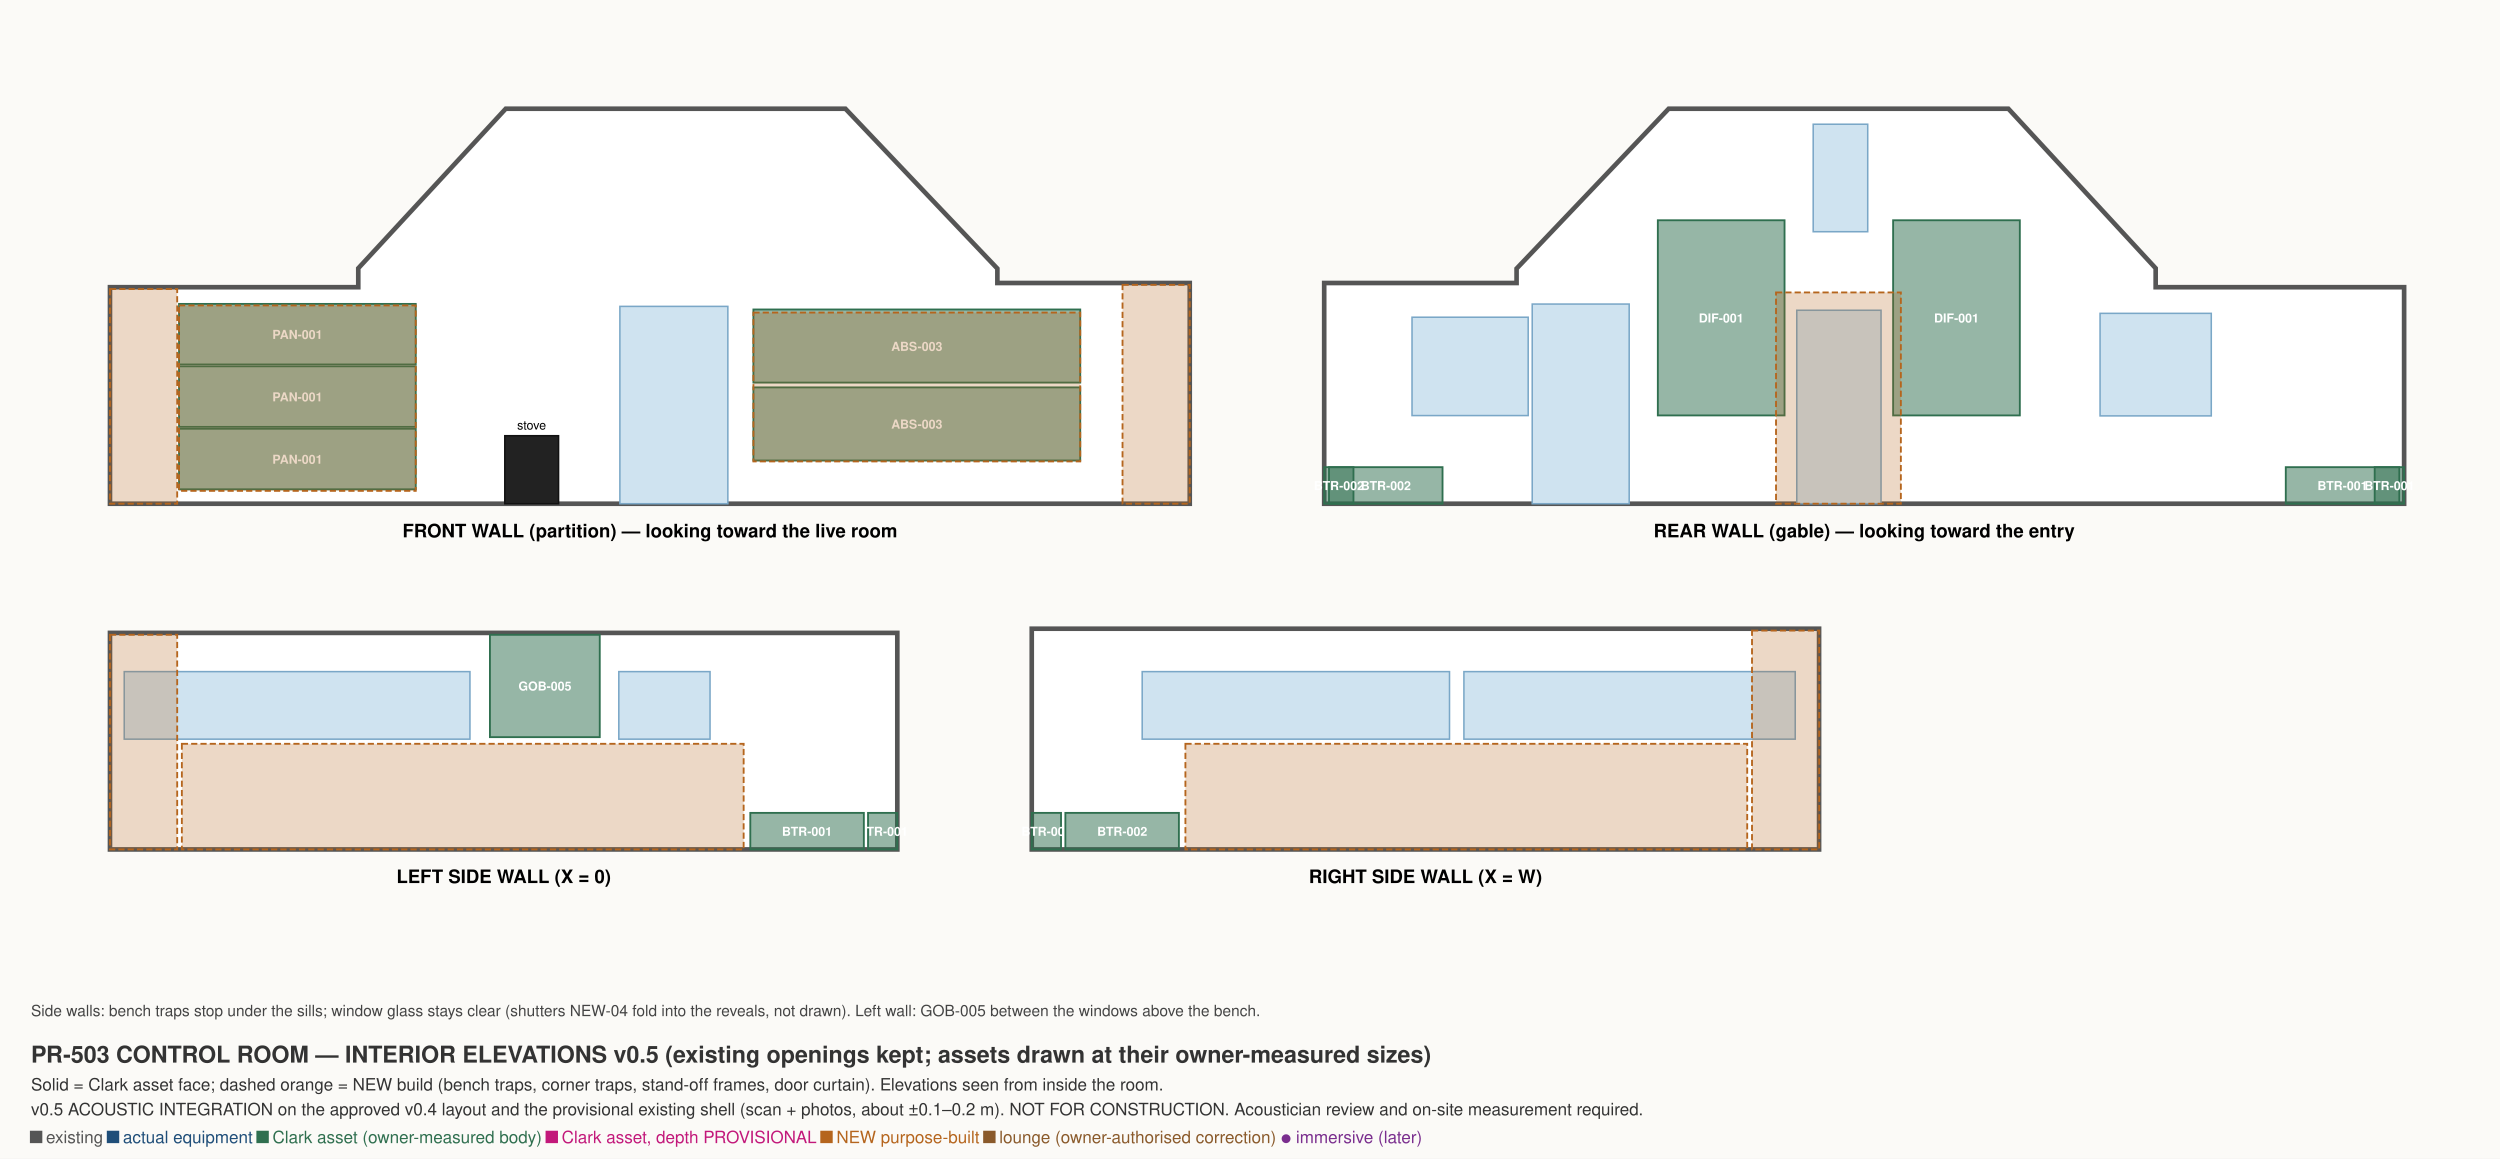
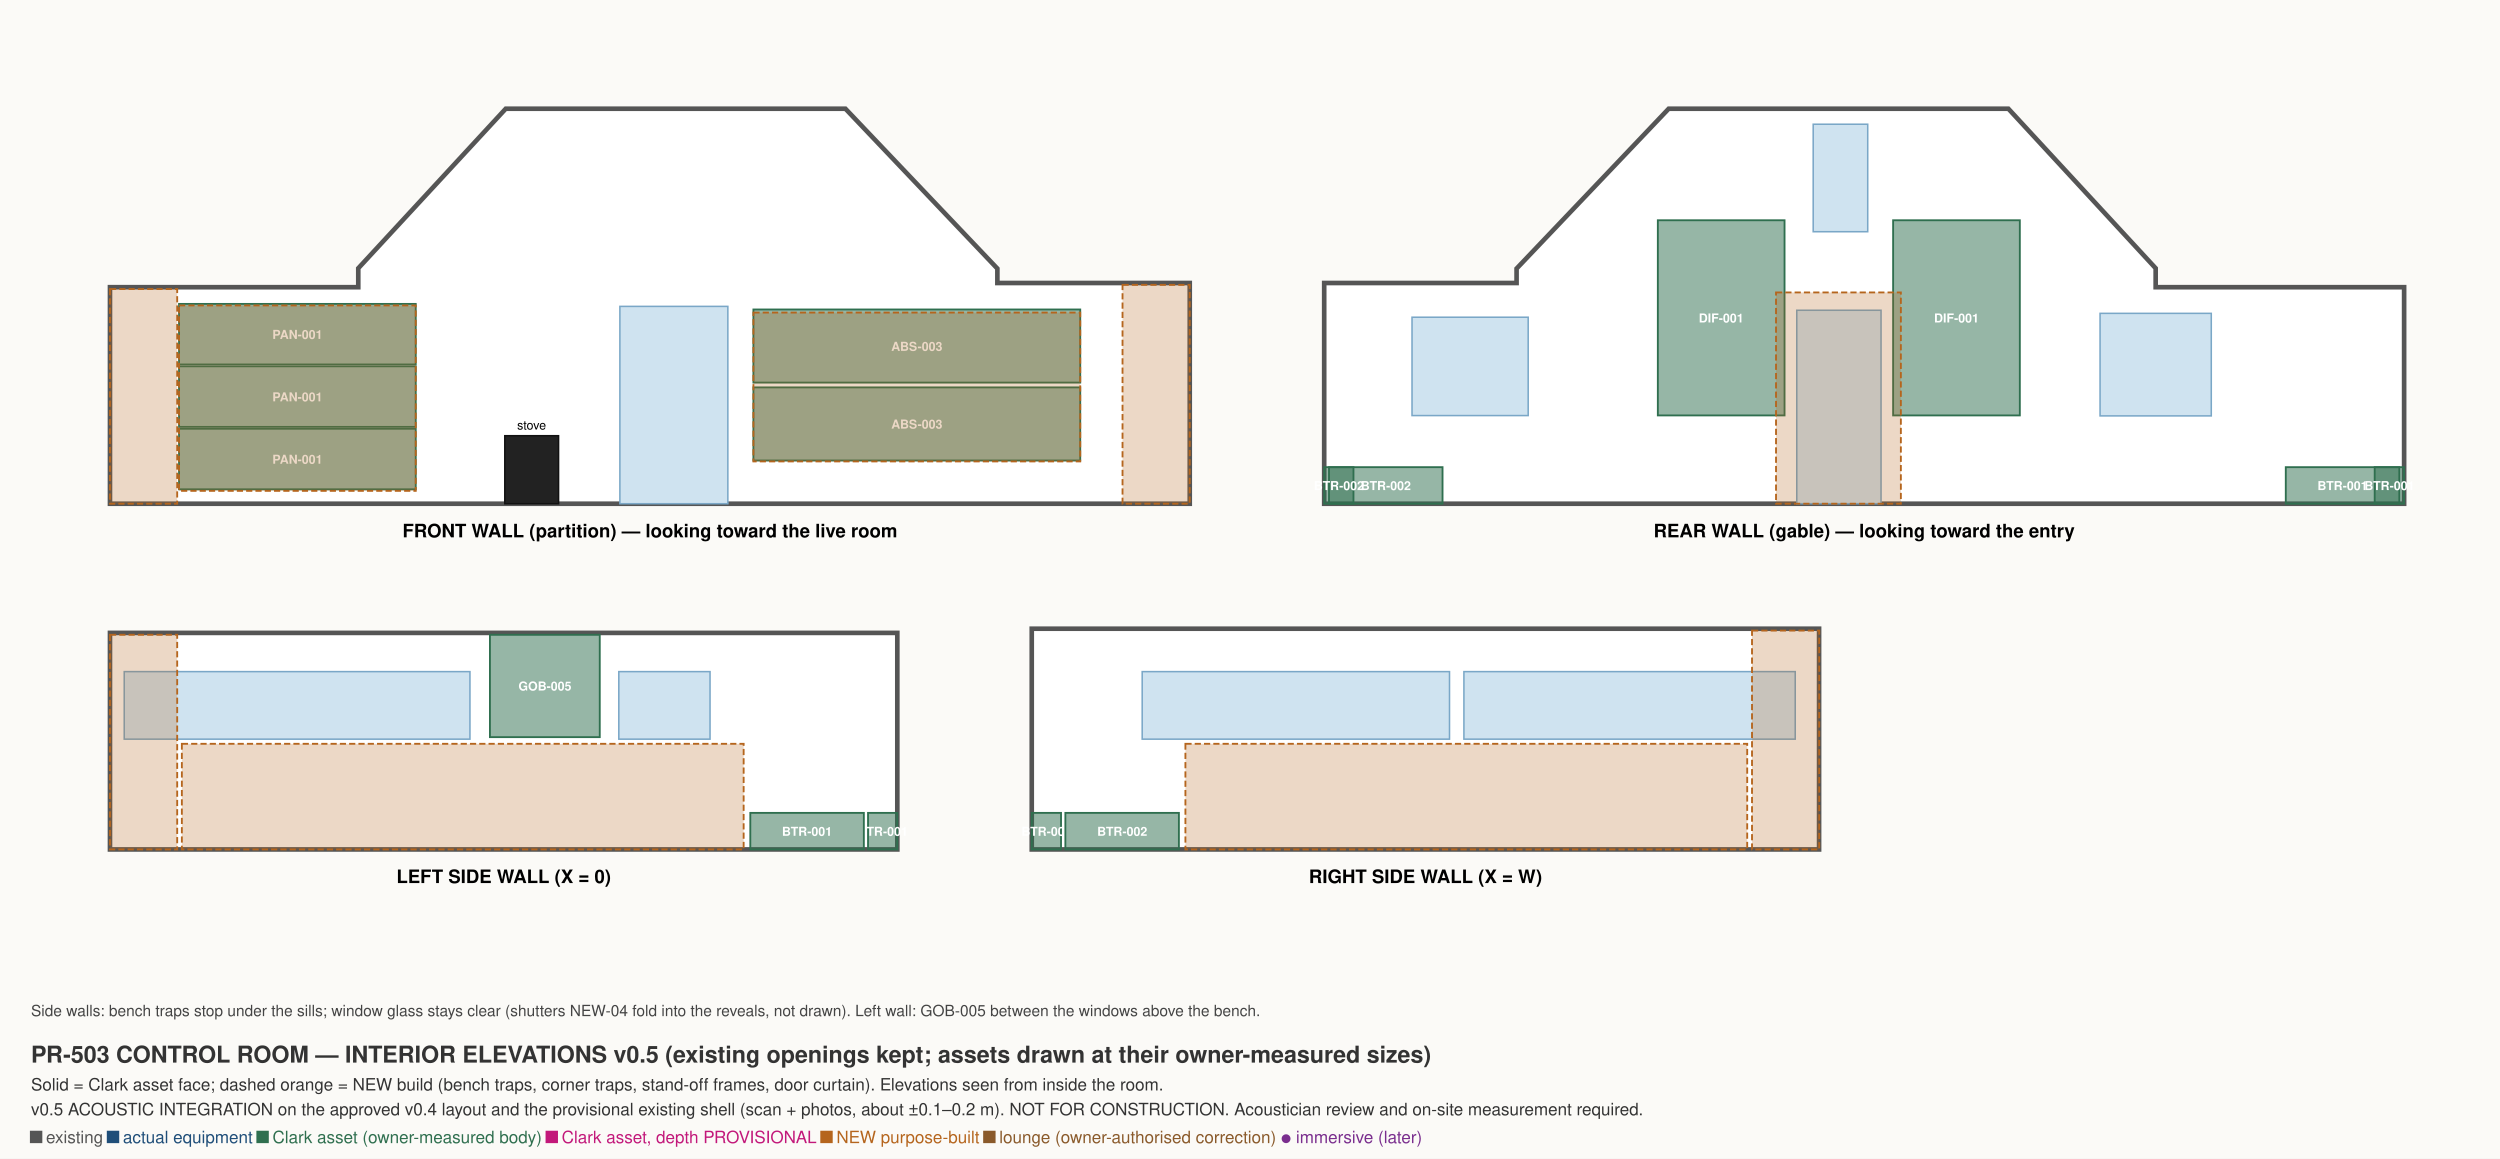
<svg xmlns="http://www.w3.org/2000/svg" width="1614" height="748" viewBox="0 0 1614 748" font-family="Helvetica,Arial,sans-serif">
  <rect width="1614" height="748" fill="#fbfaf7" />
  <polygon points="71.0,325.2 768.1,325.2 768.1,182.7 643.9,182.7 643.9,173.4 545.8,70.2 326.5,70.2 231.3,173.2 231.3,185.4 71.0,185.4" fill="#fff" stroke="#555" stroke-width="3" />
  <rect x="400.2" y="197.8" width="69.7" height="127.4" fill="#cfe3f0" fill-opacity="1" stroke="#7aa7c7" stroke-width="1" />
  <rect x="486.4" y="250.1" width="211.0" height="47.2" fill="#2f6f4f" fill-opacity="0.5" stroke="#2f6f4f" stroke-width="1.2" />
  <text x="591.9" y="276.7" font-size="8" text-anchor="middle" fill="#fff" font-weight="bold">ABS-003</text>
  <rect x="486.4" y="199.8" width="211.0" height="47.2" fill="#2f6f4f" fill-opacity="0.5" stroke="#2f6f4f" stroke-width="1.2" />
  <text x="591.9" y="226.5" font-size="8" text-anchor="middle" fill="#fff" font-weight="bold">ABS-003</text>
  <rect x="115.6" y="276.8" width="152.8" height="39.1" fill="#2f6f4f" fill-opacity="0.5" stroke="#2f6f4f" stroke-width="1.2" />
  <text x="192.0" y="299.4" font-size="8" text-anchor="middle" fill="#fff" font-weight="bold">PAN-001</text>
  <rect x="115.6" y="236.5" width="152.8" height="39.1" fill="#2f6f4f" fill-opacity="0.5" stroke="#2f6f4f" stroke-width="1.2" />
  <text x="192.0" y="259.1" font-size="8" text-anchor="middle" fill="#fff" font-weight="bold">PAN-001</text>
  <rect x="115.6" y="196.2" width="152.8" height="39.1" fill="#2f6f4f" fill-opacity="0.5" stroke="#2f6f4f" stroke-width="1.2" />
  <text x="192.0" y="218.8" font-size="8" text-anchor="middle" fill="#fff" font-weight="bold">PAN-001</text>
  <rect x="71.0" y="186.6" width="43.4" height="138.6" fill="#b5651d" fill-opacity="0.25" stroke="#b5651d" stroke-width="1.2" stroke-dasharray="4 2" />
  <rect x="724.7" y="183.9" width="43.4" height="141.3" fill="#b5651d" fill-opacity="0.25" stroke="#b5651d" stroke-width="1.2" stroke-dasharray="4 2" />
  <rect x="486.4" y="201.8" width="211.0" height="96.1" fill="#b5651d" fill-opacity="0.25" stroke="#b5651d" stroke-width="1.2" stroke-dasharray="4 2" />
  <rect x="115.6" y="197.2" width="152.8" height="119.7" fill="#b5651d" fill-opacity="0.25" stroke="#b5651d" stroke-width="1.2" stroke-dasharray="4 2" />
  <rect x="325.9" y="281.3" width="34.7" height="43.9" fill="#222" fill-opacity="1" stroke="#111" stroke-width="1" />
  <text x="343.2" y="277.3" font-size="8" text-anchor="middle">stove</text>
  <text x="419.6" y="346.9" font-size="12" text-anchor="middle" font-weight="bold">FRONT WALL (partition) — looking toward the live room</text>
  <polygon points="1552.1,325.2 854.9,325.2 854.9,182.7 979.1,182.7 979.1,173.4 1077.3,70.2 1296.6,70.2 1391.7,173.2 1391.7,185.4 1552.1,185.4" fill="#fff" stroke="#555" stroke-width="3" />
  <rect x="1160.0" y="200.3" width="54.4" height="124.9" fill="#cfe3f0" fill-opacity="1" stroke="#7aa7c7" stroke-width="1" />
  <rect x="1170.6" y="80.2" width="35.2" height="69.4" fill="#cfe3f0" fill-opacity="1" stroke="#7aa7c7" stroke-width="1" />
-   <rect x="989.2" y="196.3" width="62.6" height="128.9" fill="#cfe3f0" fill-opacity="1" stroke="#7aa7c7" stroke-width="1" />
  <rect x="911.6" y="204.8" width="75.0" height="63.5" fill="#cfe3f0" fill-opacity="1" stroke="#7aa7c7" stroke-width="1" />
  <rect x="1355.8" y="202.3" width="71.8" height="66.2" fill="#cfe3f0" fill-opacity="1" stroke="#7aa7c7" stroke-width="1" />
  <rect x="1222.2" y="142.2" width="81.8" height="126.0" fill="#2f6f4f" fill-opacity="0.5" stroke="#2f6f4f" stroke-width="1.2" />
  <text x="1263.1" y="208.2" font-size="8" text-anchor="middle" fill="#fff" font-weight="bold">DIF-001</text>
  <rect x="1070.3" y="142.2" width="81.8" height="126.0" fill="#2f6f4f" fill-opacity="0.5" stroke="#2f6f4f" stroke-width="1.2" />
  <text x="1111.2" y="208.2" font-size="8" text-anchor="middle" fill="#fff" font-weight="bold">DIF-001</text>
  <rect x="1475.7" y="301.6" width="73.3" height="23.6" fill="#2f6f4f" fill-opacity="0.5" stroke="#2f6f4f" stroke-width="1.2" />
  <text x="1512.3" y="316.4" font-size="8" text-anchor="middle" fill="#fff" font-weight="bold">BTR-001</text>
  <rect x="1533.1" y="301.6" width="18.9" height="23.6" fill="#2f6f4f" fill-opacity="0.5" stroke="#2f6f4f" stroke-width="1.2" />
  <text x="1542.6" y="316.4" font-size="8" text-anchor="middle" fill="#fff" font-weight="bold">BTR-001</text>
  <rect x="858.0" y="301.6" width="73.3" height="23.6" fill="#2f6f4f" fill-opacity="0.5" stroke="#2f6f4f" stroke-width="1.2" />
  <text x="894.7" y="316.4" font-size="8" text-anchor="middle" fill="#fff" font-weight="bold">BTR-002</text>
  <rect x="854.9" y="301.6" width="18.9" height="23.6" fill="#2f6f4f" fill-opacity="0.5" stroke="#2f6f4f" stroke-width="1.2" />
  <text x="864.4" y="316.4" font-size="8" text-anchor="middle" fill="#fff" font-weight="bold">BTR-002</text>
  <rect x="1146.6" y="188.8" width="80.6" height="136.4" fill="#b5651d" fill-opacity="0.25" stroke="#b5651d" stroke-width="1.2" stroke-dasharray="4 2" />
  <text x="1203.5" y="346.9" font-size="12" text-anchor="middle" font-weight="bold">REAR WALL (gable) — looking toward the entry</text>
  <rect x="71.0" y="408.6" width="508.3" height="139.8" fill="#fff" fill-opacity="1" stroke="#555" stroke-width="3" />
  <rect x="399.5" y="433.6" width="58.9" height="43.6" fill="#cfe3f0" fill-opacity="1" stroke="#7aa7c7" stroke-width="1" />
  <rect x="80.2" y="433.6" width="223.2" height="43.6" fill="#cfe3f0" fill-opacity="1" stroke="#7aa7c7" stroke-width="1" />
  <rect x="560.4" y="524.8" width="18.9" height="23.6" fill="#2f6f4f" fill-opacity="0.5" stroke="#2f6f4f" stroke-width="1.2" />
  <text x="569.9" y="539.6" font-size="8" text-anchor="middle" fill="#fff" font-weight="bold">BTR-001</text>
  <rect x="484.4" y="524.8" width="73.3" height="23.6" fill="#2f6f4f" fill-opacity="0.5" stroke="#2f6f4f" stroke-width="1.2" />
  <text x="521.0" y="539.6" font-size="8" text-anchor="middle" fill="#fff" font-weight="bold">BTR-001</text>
  <rect x="316.3" y="409.8" width="70.9" height="66.1" fill="#2f6f4f" fill-opacity="0.5" stroke="#2f6f4f" stroke-width="1.2" />
  <text x="351.8" y="445.8" font-size="8" text-anchor="middle" fill="#fff" font-weight="bold">GOB-005</text>
  <rect x="117.4" y="480.2" width="362.7" height="68.2" fill="#b5651d" fill-opacity="0.25" stroke="#b5651d" stroke-width="1.2" stroke-dasharray="4 2" />
  <rect x="71.0" y="409.8" width="43.4" height="138.6" fill="#b5651d" fill-opacity="0.25" stroke="#b5651d" stroke-width="1.2" stroke-dasharray="4 2" />
  <text x="325.2" y="570.1" font-size="12" text-anchor="middle" font-weight="bold">LEFT SIDE WALL (X = 0)</text>
  <rect x="666.1" y="405.9" width="508.3" height="142.5" fill="#fff" fill-opacity="1" stroke="#555" stroke-width="3" />
  <rect x="737.4" y="433.6" width="198.4" height="43.6" fill="#cfe3f0" fill-opacity="1" stroke="#7aa7c7" stroke-width="1" />
  <rect x="945.1" y="433.6" width="213.9" height="43.6" fill="#cfe3f0" fill-opacity="1" stroke="#7aa7c7" stroke-width="1" />
  <rect x="666.1" y="524.8" width="18.9" height="23.6" fill="#2f6f4f" fill-opacity="0.5" stroke="#2f6f4f" stroke-width="1.2" />
  <text x="675.6" y="539.6" font-size="8" text-anchor="middle" fill="#fff" font-weight="bold">BTR-002</text>
  <rect x="687.8" y="524.8" width="73.3" height="23.6" fill="#2f6f4f" fill-opacity="0.5" stroke="#2f6f4f" stroke-width="1.2" />
  <text x="724.5" y="539.6" font-size="8" text-anchor="middle" fill="#fff" font-weight="bold">BTR-002</text>
  <rect x="765.3" y="480.2" width="362.7" height="68.2" fill="#b5651d" fill-opacity="0.25" stroke="#b5651d" stroke-width="1.2" stroke-dasharray="4 2" />
  <rect x="1131.1" y="407.1" width="43.4" height="141.3" fill="#b5651d" fill-opacity="0.25" stroke="#b5651d" stroke-width="1.2" stroke-dasharray="4 2" />
  <text x="920.3" y="570.1" font-size="12" text-anchor="middle" font-weight="bold">RIGHT SIDE WALL (X = W)</text>
  <text x="20" y="656" font-size="10" fill="#444">Side walls: bench traps stop under the sills; window glass stays clear (shutters NEW-04 fold into the reveals, not drawn). Left wall: GOB-005 between the windows above the bench.</text>
  <g font-size="11" fill="#333">
    <text x="20" y="686" font-size="15" font-weight="bold">PR-503  CONTROL ROOM — INTERIOR ELEVATIONS v0.5 (existing openings kept; assets drawn at their owner-measured sizes)</text>
    <text x="20" y="704">Solid = Clark asset face; dashed orange = NEW build (bench traps, corner traps, stand-off frames, door curtain). Elevations seen from inside the room.</text>
    <text x="20" y="720">v0.5 ACOUSTIC INTEGRATION on the approved v0.4 layout and the provisional existing shell (scan + photos, about ±0.1–0.2 m). NOT FOR CONSTRUCTION. Acoustician review and on-site measurement required.</text>
    <text x="20" y="738">
      <tspan fill="#555">■ existing</tspan>
      <tspan fill="#1f4e79">■ actual equipment</tspan>
      <tspan fill="#2f6f4f">■ Clark asset (owner-measured body)</tspan>
      <tspan fill="#c2187a">■ Clark asset, depth PROVISIONAL</tspan>
      <tspan fill="#b5651d">■ NEW purpose-built</tspan>
      <tspan fill="#8a5a2b">■ lounge (owner-authorised correction)</tspan>
      <tspan fill="#7a2e8e">● immersive (later)</tspan>
    </text>
  </g>
</svg>
